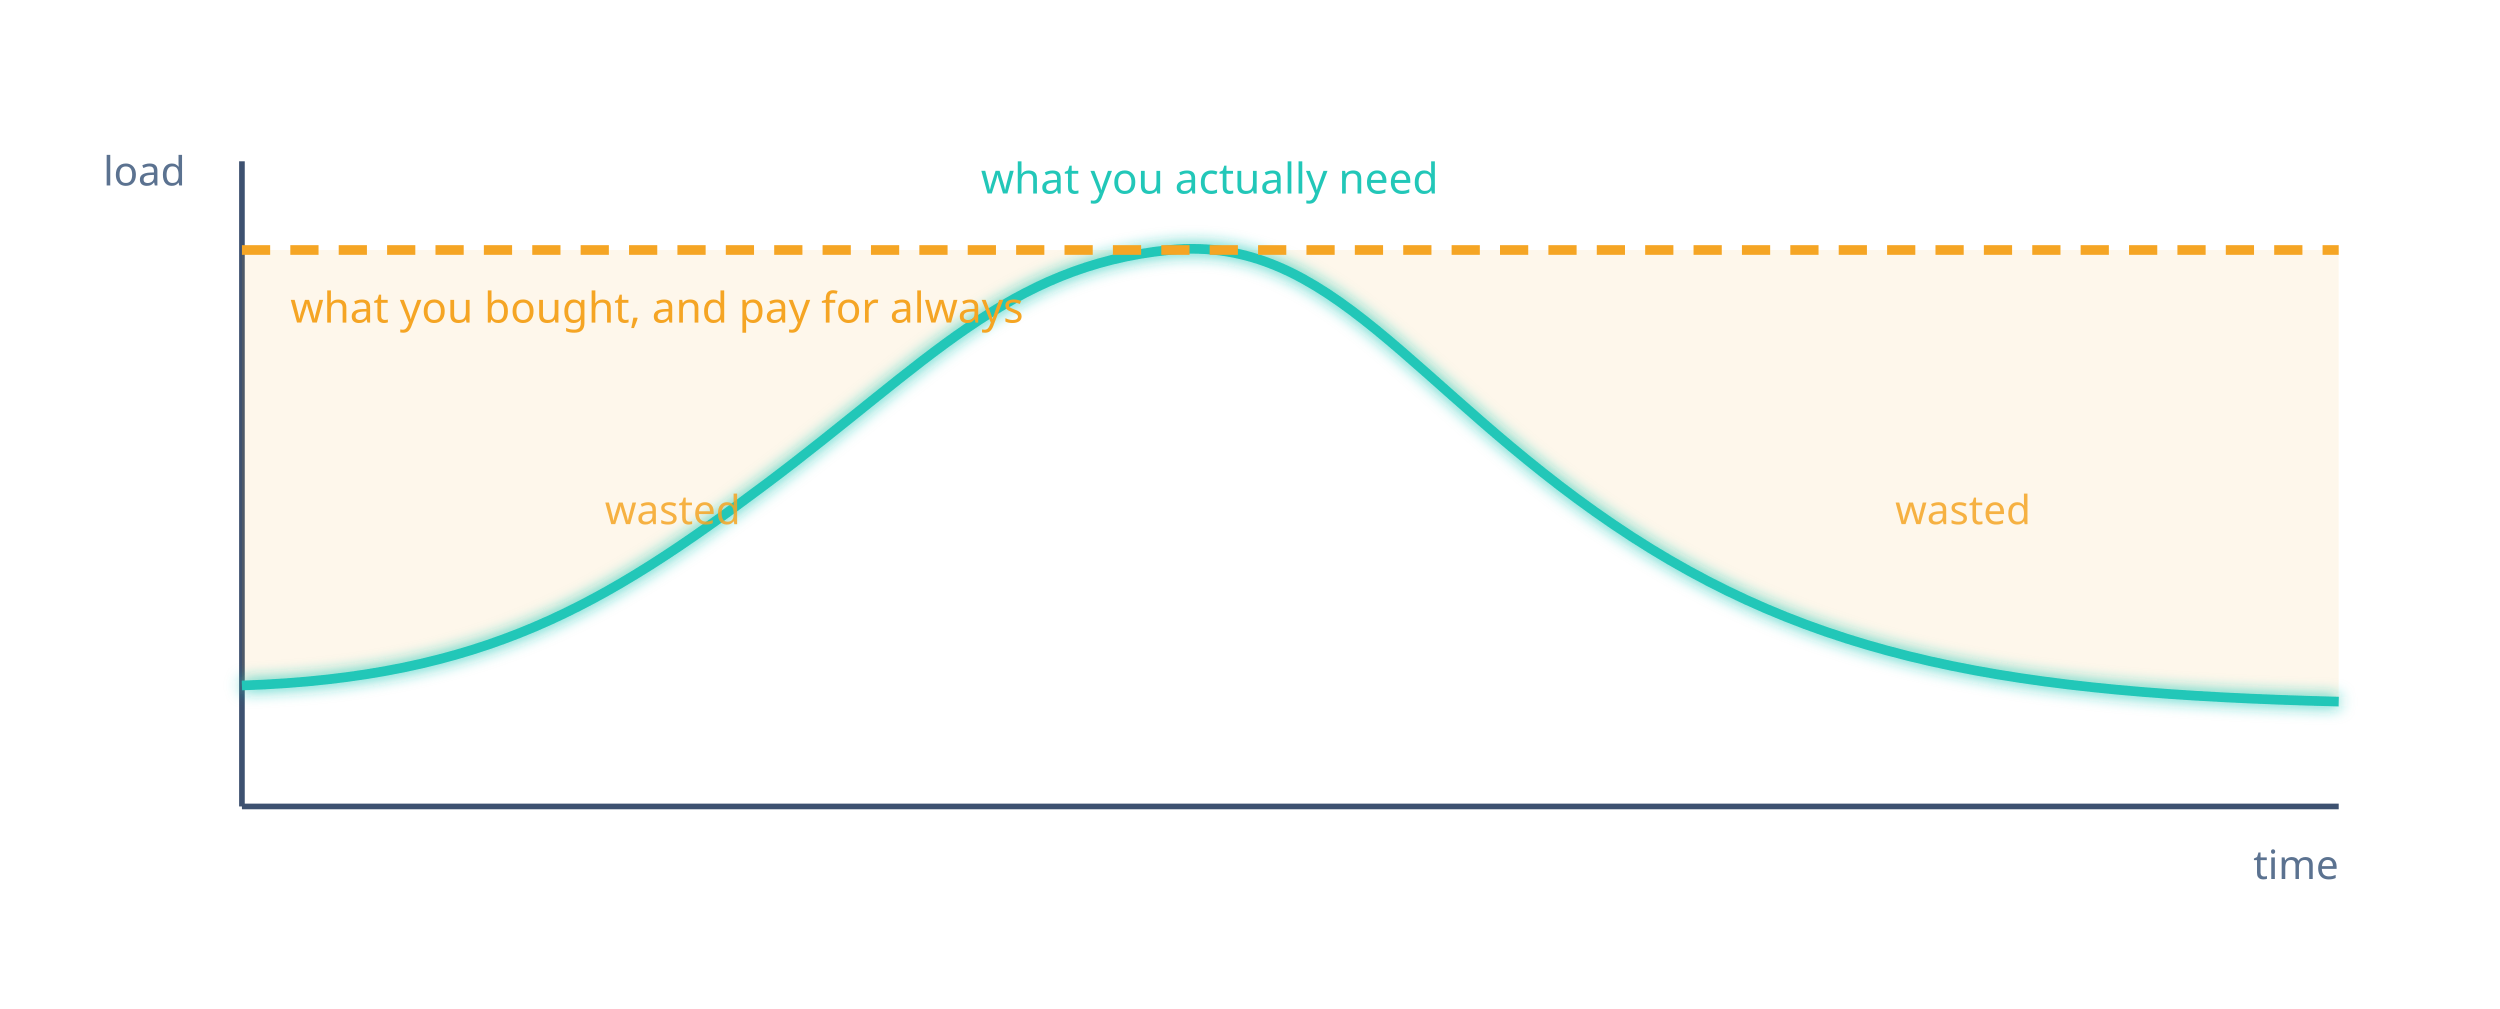
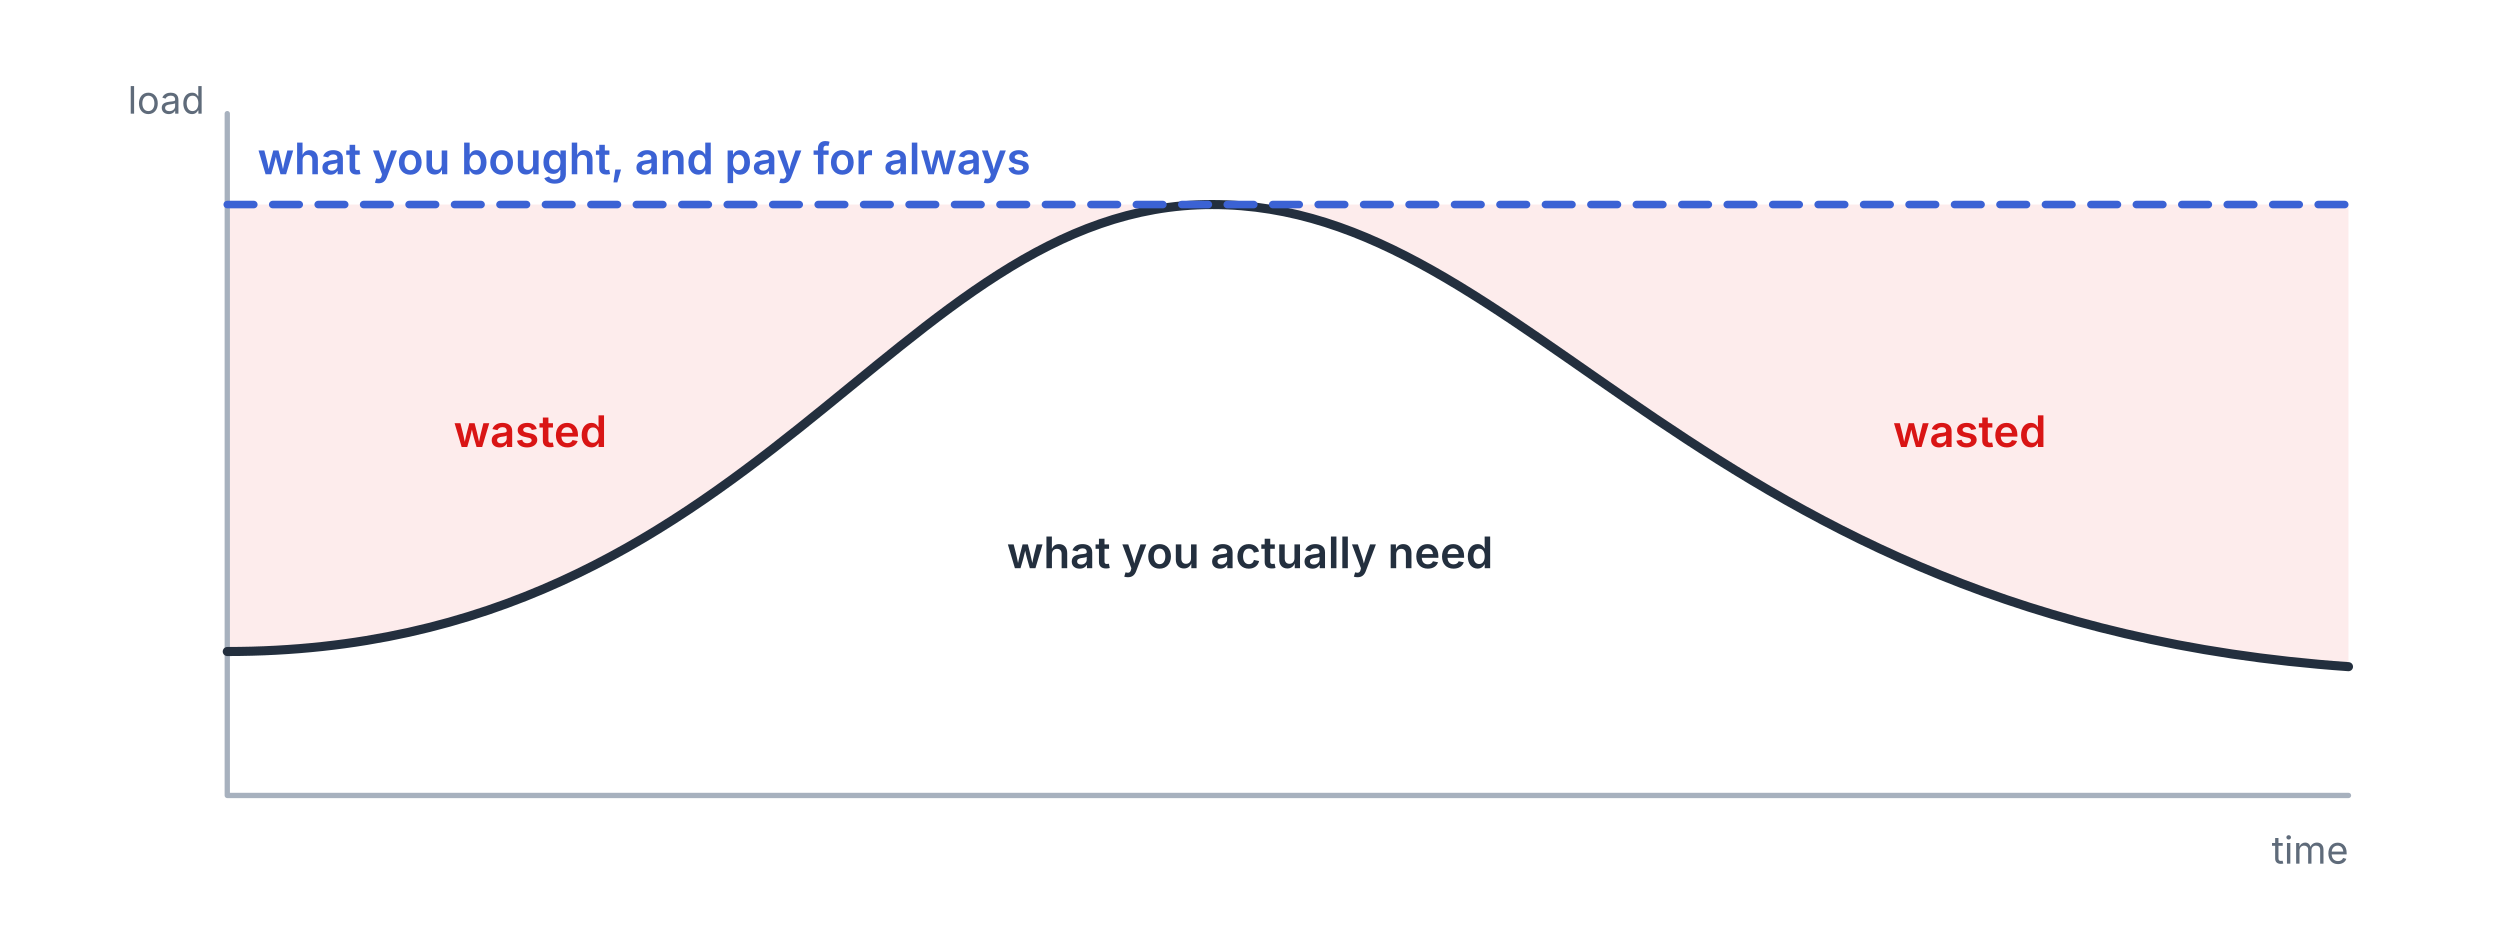
- <svg xmlns="http://www.w3.org/2000/svg" viewBox="0 0 620 250">
-   <defs>
-     <filter id="s2" x="-30%" y="-30%" width="160%" height="160%">
-       <feGaussianBlur stdDeviation="2" result="b" />
-       <feMerge>
-         <feMergeNode in="b" />
-         <feMergeNode in="SourceGraphic" />
-       </feMerge>
-     </filter>
-   </defs>
-   <line x1="60" y1="200" x2="580" y2="200" stroke="#3D5170" stroke-width="1.4" />
-   <line x1="60" y1="40" x2="60" y2="200" stroke="#3D5170" stroke-width="1.4" />
-   <text x="46" y="46" fill="#5B7290" font-family="JetBrains Mono" font-size="10" text-anchor="end">load</text>
-   <text x="580" y="218" fill="#5B7290" font-family="JetBrains Mono" font-size="10" text-anchor="end">time</text>
-   <path d="M60 62 L60 170 C120 168 150 150 190 120 C230 90 250 66 290 62 L290 62 Z" fill="#F5A524" opacity=".09" />
-   <path d="M290 62 C330 58 350 96 400 130 C450 164 500 172 580 174 L580 62 Z" fill="#F5A524" opacity=".09" />
-   <path d="M60 170 C120 168 150 150 190 120 C230 90 250 66 290 62 C330 58 350 96 400 130 C450 164 500 172 580 174" fill="none" stroke="#22C7B8" stroke-width="2.4" filter="url(#s2)" />
-   <text x="300" y="48" fill="#22C7B8" font-family="JetBrains Mono" font-size="10.5" text-anchor="middle">what you actually need</text>
-   <line x1="60" y1="62" x2="580" y2="62" stroke="#F5A524" stroke-width="2.4" stroke-dasharray="7 5" />
-   <text x="72" y="80" fill="#F5A524" font-family="JetBrains Mono" font-size="10.5">what you bought, and pay for always</text>
-   <text x="150" y="130" fill="#F5A524" font-family="JetBrains Mono" font-size="10" opacity=".85">wasted</text>
-   <text x="470" y="130" fill="#F5A524" font-family="JetBrains Mono" font-size="10" opacity=".85">wasted</text>
+ <svg xmlns="http://www.w3.org/2000/svg" class="dg" viewBox="0 0 660 250">
+   <style>.dg text{font-family:Inter,'Amazon Ember',Arial,Helvetica,sans-serif}.dg .mono{font-family:'JetBrains Mono',ui-monospace,Menlo,Consolas,monospace}.dg .f-ink{fill:var(--dg-ink,#232F3E)}.dg .s-ink{stroke:var(--dg-ink,#232F3E)}.dg .f-sub{fill:var(--dg-sub,#5F6B7A)}.dg .s-sub{stroke:var(--dg-sub,#5F6B7A)}.dg .f-faint{fill:var(--dg-faint,#A7B1BE)}.dg .s-faint{stroke:var(--dg-faint,#A7B1BE)}.dg .f-line{fill:var(--dg-line,#232F3E)}.dg .s-line{stroke:var(--dg-line,#232F3E)}.dg .f-surface{fill:var(--dg-surface,#F4F6F8)}.dg .s-surface{stroke:var(--dg-surface,#F4F6F8)}.dg .f-panel{fill:var(--dg-panel,#FFFFFF)}.dg .s-panel{stroke:var(--dg-panel,#FFFFFF)}.dg .f-net{fill:var(--dg-net,#8C4FFF)}.dg .s-net{stroke:var(--dg-net,#8C4FFF)}.dg .f-cmp{fill:var(--dg-cmp,#ED7100)}.dg .s-cmp{stroke:var(--dg-cmp,#ED7100)}.dg .f-pub{fill:var(--dg-pub,#7AA116)}.dg .s-pub{stroke:var(--dg-pub,#7AA116)}.dg .f-priv{fill:var(--dg-priv,#00A4A6)}.dg .s-priv{stroke:var(--dg-priv,#00A4A6)}.dg .f-sec{fill:var(--dg-sec,#DD344C)}.dg .s-sec{stroke:var(--dg-sec,#DD344C)}.dg .f-db{fill:var(--dg-db,#C925D1)}.dg .s-db{stroke:var(--dg-db,#C925D1)}.dg .f-you{fill:var(--dg-you,#3B62D4)}.dg .s-you{stroke:var(--dg-you,#3B62D4)}.dg .f-ok{fill:var(--dg-ok,#037F0C)}.dg .s-ok{stroke:var(--dg-ok,#037F0C)}.dg .f-bad{fill:var(--dg-bad,#D91515)}.dg .s-bad{stroke:var(--dg-bad,#D91515)}.dg .f-pubtint{fill:var(--dg-pubtint,#F2F6E8)}.dg .s-pubtint{stroke:var(--dg-pubtint,#F2F6E8)}.dg .f-privtint{fill:var(--dg-privtint,#E6F6F7)}.dg .s-privtint{stroke:var(--dg-privtint,#E6F6F7)}.dg .f-youtint{fill:var(--dg-youtint,#EEF2FC)}.dg .s-youtint{stroke:var(--dg-youtint,#EEF2FC)}.dg .f-nettint{fill:var(--dg-nettint,#F3EEFF)}.dg .s-nettint{stroke:var(--dg-nettint,#F3EEFF)}.dg .f-badtint{fill:var(--dg-badtint,#FDECEC)}.dg .s-badtint{stroke:var(--dg-badtint,#FDECEC)}</style>
+   <path d="M60 54 L60 172 C 200 172, 236 54, 320 54 S 448 164, 620 176 L620 54 Z" class="s-badtint f-badtint" stroke-width="0" stroke-linejoin="round" stroke-linecap="round" />
+   <path d="M60 210 L620 210 M60 210 L60 30" class="s-faint" fill="none" stroke-width="1.4" stroke-linejoin="round" stroke-linecap="round" />
+   <path d="M60 172 C 200 172, 236 54, 320 54 S 448 164, 620 176" class="s-ink" fill="none" stroke-width="2.4" stroke-linejoin="round" stroke-linecap="round" />
+   <path d="M60 54 L620 54" class="s-you" fill="none" stroke-width="2" stroke-linejoin="round" stroke-linecap="round" stroke-dasharray="7 5" />
+   <text x="68" y="46" class="f-you" font-size="11.5" font-weight="600" text-anchor="start">what you bought, and pay for always</text>
+   <text x="330" y="150" class="f-ink" font-size="11.5" font-weight="600" text-anchor="middle">what you actually need</text>
+   <text x="140" y="118" class="f-bad" font-size="11.5" font-weight="600" text-anchor="middle">wasted</text>
+   <text x="520" y="118" class="f-bad" font-size="11.5" font-weight="600" text-anchor="middle">wasted</text>
+   <text x="54" y="30" class="f-sub" font-size="10" font-weight="400" text-anchor="end">load</text>
+   <text x="620" y="228" class="f-sub" font-size="10" font-weight="400" text-anchor="end">time</text>
</svg>
